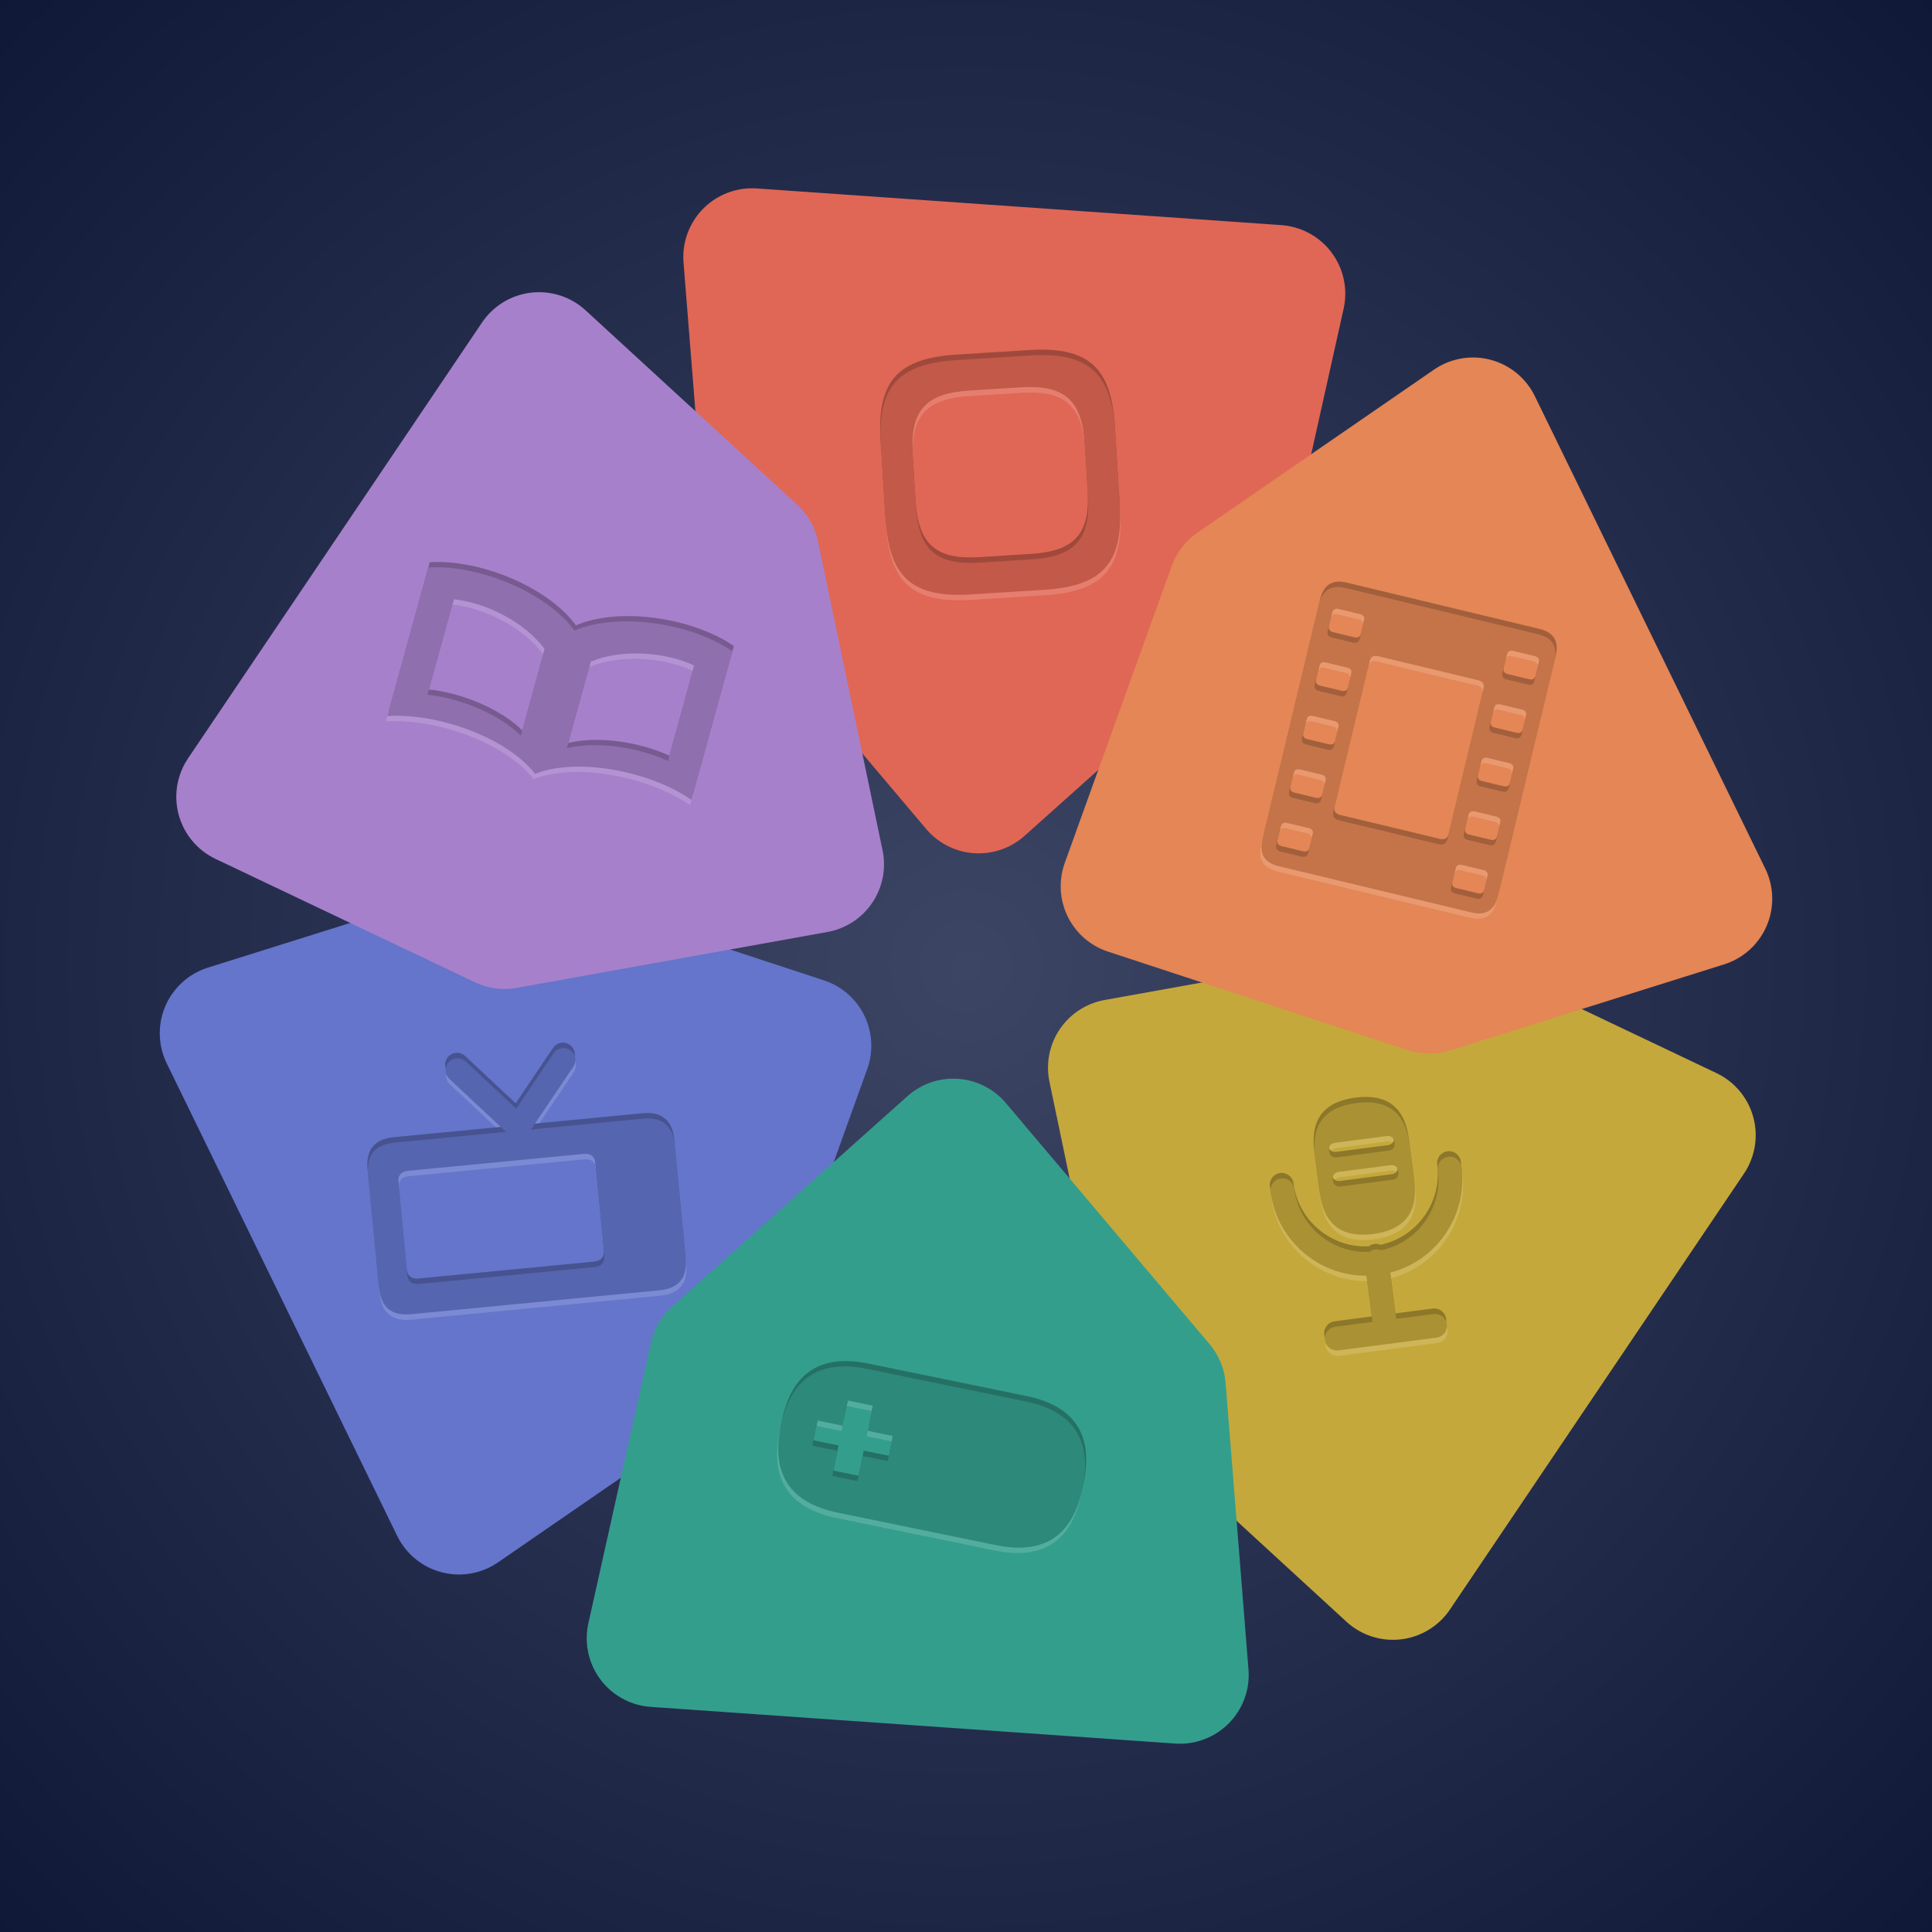
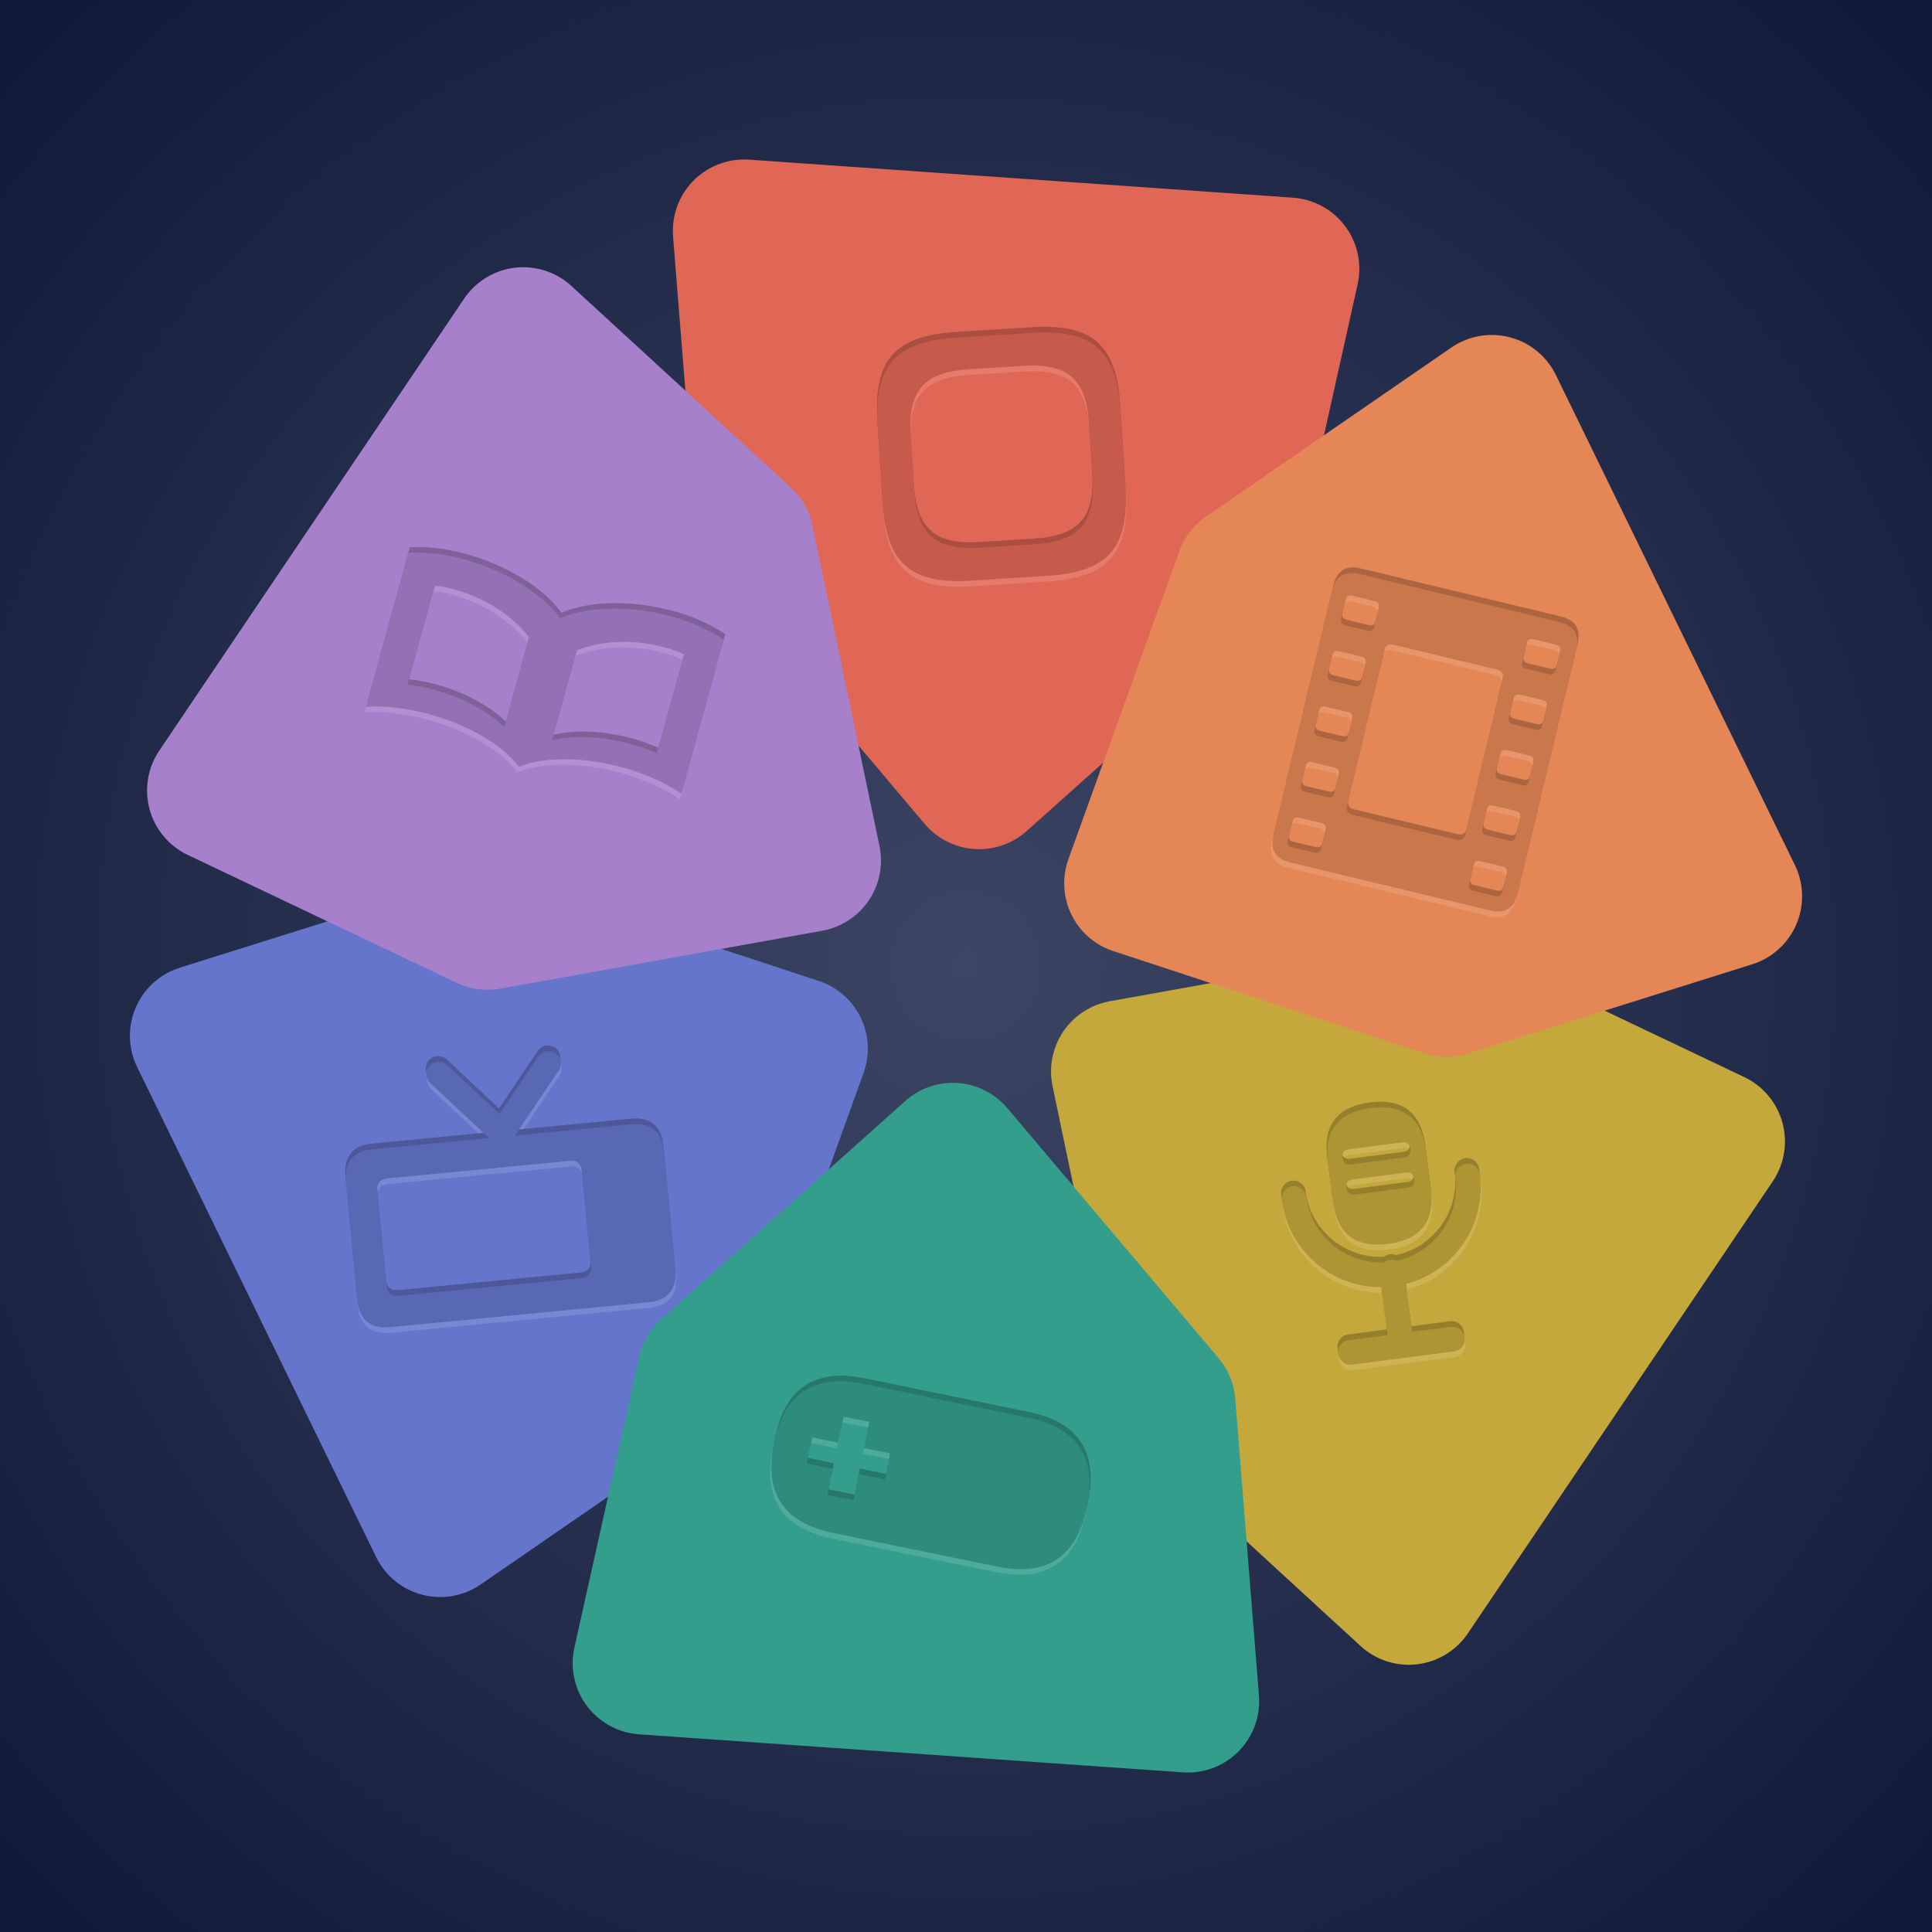
<svg xmlns="http://www.w3.org/2000/svg" width="1024" height="1024" viewBox="0 0 1024 1024">
  <defs>
    <radialGradient id="bg-final-dark" cx="0.5" cy="0.5" r="0.72">
      <stop offset="0" stop-color="#3D4565" />
      <stop offset="1" stop-color="#0F1737" />
    </radialGradient>
    <g id="g-book-final-dark">
      <path fill="currentColor" fill-rule="evenodd" d="M 0 -34 C -20 -50 -60 -55 -86 -46 L -86 38 C -60 29 -20 32 0 47 C 20 32 60 29 86 38 L 86 -46 C 60 -55 20 -50 0 -34 Z M -13 -20 C -27 -31 -50 -36 -68 -33 L -68 21 C -50 18 -27 21 -13 29 Z M 13 -20 C 27 -31 50 -36 68 -33 L 68 21 C 50 18 27 21 13 29 Z" />
    </g>
    <g id="g-film-final-dark">
      <path fill="currentColor" fill-rule="evenodd" d="M -54 -78 L 54 -78 Q 66 -78 66 -66 L 66 66 Q 66 78 54 78 L -54 78 Q -66 78 -66 66 L -66 -66 Q -66 -78 -54 -78 Z M -28 -46 L 28 -46 Q 32 -46 32 -42 L 32 42 Q 32 46 28 46 L -28 46 Q -32 46 -32 42 L -32 -42 Q -32 -46 -28 -46 Z M -55 -66 h 12 q 3 0 3 3 v 10 q 0 3 -3 3 h -12 q -3 0 -3 -3 v -10 q 0 -3 3 -3 Z M -55 -36 h 12 q 3 0 3 3 v 10 q 0 3 -3 3 h -12 q -3 0 -3 -3 v -10 q 0 -3 3 -3 Z M -55 -6 h 12 q 3 0 3 3 v 10 q 0 3 -3 3 h -12 q -3 0 -3 -3 v -10 q 0 -3 3 -3 Z M -55 24 h 12 q 3 0 3 3 v 10 q 0 3 -3 3 h -12 q -3 0 -3 -3 v -10 q 0 -3 3 -3 Z M -55 54 h 12 q 3 0 3 3 v 10 q 0 3 -3 3 h -12 q -3 0 -3 -3 v -10 q 0 -3 3 -3 Z M 43 -66 h 12 q 3 0 3 3 v 10 q 0 3 -3 3 h -12 q -3 0 -3 -3 v -10 q 0 -3 3 -3 Z M 43 -36 h 12 q 3 0 3 3 v 10 q 0 3 -3 3 h -12 q -3 0 -3 -3 v -10 q 0 -3 3 -3 Z M 43 -6 h 12 q 3 0 3 3 v 10 q 0 3 -3 3 h -12 q -3 0 -3 -3 v -10 q 0 -3 3 -3 Z M 43 24 h 12 q 3 0 3 3 v 10 q 0 3 -3 3 h -12 q -3 0 -3 -3 v -10 q 0 -3 3 -3 Z M 43 54 h 12 q 3 0 3 3 v 10 q 0 3 -3 3 h -12 q -3 0 -3 -3 v -10 q 0 -3 3 -3 Z" />
    </g>
    <g id="g-tv-final-dark">
      <path fill="none" stroke="currentColor" stroke-width="13" stroke-linecap="round" d="M 0 -30 L -30 -64 M 0 -30 L 28 -64" />
      <path fill="currentColor" fill-rule="evenodd" d="M -68 -28 L 68 -28 Q 84 -28 84 -12 L 84 50 Q 84 66 68 66 L -68 66 Q -84 66 -84 50 L -84 -12 Q -84 -28 -68 -28 Z M -62 -12 L 34 -12 Q 40 -12 40 -6 L 40 44 Q 40 50 34 50 L -62 50 Q -68 50 -68 44 L -68 -6 Q -68 -12 -62 -12 Z M 62 -4 a 7 7 0 1 0 0 0 Z M 62 16 a 7 7 0 1 0 0 0 Z M 62 36 a 7 7 0 1 0 0 0 Z" />
    </g>
    <g id="g-pad-final-dark">
      <path fill="currentColor" fill-rule="evenodd" d="M -44 -40 L 44 -40 Q 84 -40 84 0 Q 84 40 44 40 L -44 40 Q -84 40 -84 0 Q -84 -40 -44 -40 Z M -51 -21 L -37 -21 L -37 -7 L -23 -7 L -23 7 L -37 7 L -37 21 L -51 21 L -51 7 L -65 7 L -65 -7 L -51 -7 Z M 44 -22 a 8 8 0 1 0 0 0 Z M 60 -3 a 8 8 0 1 0 0 0 Z M 28 -3 a 8 8 0 1 0 0 0 Z M 44 16 a 8 8 0 1 0 0 0 Z" />
    </g>
    <g id="g-mic-final-dark">
      <path fill="none" stroke="currentColor" stroke-width="13" stroke-linecap="round" d="M -46 -34 A 46 46 0 0 0 46 -34 M 0 11 L 0 44 M -27 50 L 27 50" />
      <path fill="currentColor" fill-rule="evenodd" d="M -26 -50 Q -26 -76 0 -76 Q 26 -76 26 -50 L 26 -30 Q 26 -4 0 -4 Q -26 -4 -26 -30 Z M -14 -56 L 14 -56 Q 18 -56 18 -52 Q 18 -48 14 -48 L -14 -48 Q -18 -48 -18 -52 Q -18 -56 -14 -56 Z M -14 -40 L 14 -40 Q 18 -40 18 -36 Q 18 -32 14 -32 L -14 -32 Q -18 -32 -18 -36 Q -18 -40 -14 -40 Z" />
    </g>
    <g id="g-app-final-dark">
      <path fill="currentColor" fill-rule="evenodd" d="M -20 -64 L 20 -64 C 52 -64 64 -52 64 -20 L 64 20 C 64 52 52 64 20 64 L -20 64 C -52 64 -64 52 -64 20 L -64 -20 C -64 -52 -52 -64 -20 -64 Z M -14 -47 L 14 -47 C 38 -47 47 -38 47 -14 L 47 14 C 47 38 38 47 14 47 L -14 47 C -38 47 -47 38 -47 14 L -47 -14 C -47 -38 -38 -47 -14 -47 Z M 0 -10 a 10 10 0 1 0 0 0 Z" />
    </g>
  </defs>
  <rect width="1024" height="1024" fill="url(#bg-final-dark)" />
-   <g transform="translate(512 512) scale(0.81) translate(-512 -512) rotate(4 512 512)">
+   <g transform="translate(512 512) scale(0.84) translate(-512 -512) rotate(4 512 512)">
    <path d="M 512.0 418.0 L 368.0 269.9 L 340.0 84.0 L 684.0 84.0 L 656.0 269.9 Z" fill="#E06755" stroke="#E06755" stroke-width="90" stroke-linejoin="round" transform="rotate(0 512 512) translate(0 -25)" />
    <path d="M 512.0 418.0 L 368.0 269.9 L 340.0 84.0 L 684.0 84.0 L 656.0 269.9 Z" fill="#C5A83B" stroke="#C5A83B" stroke-width="90" stroke-linejoin="round" transform="rotate(120 512 512) translate(0 -25)" />
    <path d="M 512.0 418.0 L 368.0 269.9 L 340.0 84.0 L 684.0 84.0 L 656.0 269.9 Z" fill="#6475CB" stroke="#6475CB" stroke-width="90" stroke-linejoin="round" transform="rotate(240 512 512) translate(0 -25)" />
    <path d="M 512.0 418.0 L 368.0 269.9 L 340.0 84.0 L 684.0 84.0 L 656.0 269.9 Z" fill="#E48655" stroke="#E48655" stroke-width="90" stroke-linejoin="round" transform="rotate(60 512 512) translate(0 -25)" />
    <path d="M 512.0 418.0 L 368.0 269.9 L 340.0 84.0 L 684.0 84.0 L 656.0 269.9 Z" fill="#349E8C" stroke="#349E8C" stroke-width="90" stroke-linejoin="round" transform="rotate(180 512 512) translate(0 -25)" />
    <path d="M 512.0 418.0 L 368.0 269.9 L 340.0 84.0 L 684.0 84.0 L 656.0 269.9 Z" fill="#A780CB" stroke="#A780CB" stroke-width="90" stroke-linejoin="round" transform="rotate(300 512 512) translate(0 -25)" />
    <g transform="rotate(0 512 512) translate(0 -25) translate(512.0 214.9) rotate(-7.60) scale(1.2)">
-       <use href="#g-app-final-dark" y="3" color="#E57E6F" />
-       <use href="#g-app-final-dark" y="-3" color="#9F493C" />
-       <use href="#g-app-final-dark" color="#C25949" />
+       <use href="#g-app-final-dark" y="3" color="#E47B6B" />
+       <use href="#g-app-final-dark" y="-3" color="#A94E40" />
+       <use href="#g-app-final-dark" color="#C65B4B" />
    </g>
    <g transform="rotate(60 512 512) translate(0 -25) translate(512.0 214.9) rotate(-50.50) scale(1.2)">
-       <use href="#g-film-final-dark" y="3" color="#E8996F" />
-       <use href="#g-film-final-dark" y="-3" color="#A25F3C" />
-       <use href="#g-film-final-dark" color="#C57449" />
+       <use href="#g-film-final-dark" y="3" color="#E7966B" />
+       <use href="#g-film-final-dark" y="-3" color="#AC6540" />
+       <use href="#g-film-final-dark" color="#CA774B" />
    </g>
    <g transform="rotate(120 512 512) translate(0 -25) translate(512.0 214.9) rotate(-131.40) scale(1.2)">
-       <use href="#g-mic-final-dark" y="3" color="#CEB559" />
-       <use href="#g-mic-final-dark" y="-3" color="#8C772A" />
-       <use href="#g-mic-final-dark" color="#AA9133" />
+       <use href="#g-mic-final-dark" y="3" color="#CDB354" />
+       <use href="#g-mic-final-dark" y="-3" color="#957F2D" />
+       <use href="#g-mic-final-dark" color="#AE9534" />
    </g>
    <g transform="rotate(180 512 512) translate(0 -25) translate(512.0 214.9) rotate(-172.40) scale(1.2)">
-       <use href="#g-pad-final-dark" y="3" color="#53AD9E" />
-       <use href="#g-pad-final-dark" y="-3" color="#257064" />
-       <use href="#g-pad-final-dark" color="#2D8979" />
+       <use href="#g-pad-final-dark" y="3" color="#4EAB9B" />
+       <use href="#g-pad-final-dark" y="-3" color="#27776A" />
+       <use href="#g-pad-final-dark" color="#2E8C7C" />
    </g>
    <g transform="rotate(240 512 512) translate(0 -25) translate(512.0 214.9) rotate(-249.50) scale(1.2)">
-       <use href="#g-tv-final-dark" y="3" color="#7C8AD3" />
-       <use href="#g-tv-final-dark" y="-3" color="#475390" />
-       <use href="#g-tv-final-dark" color="#5665AF" />
+       <use href="#g-tv-final-dark" y="3" color="#7887D2" />
+       <use href="#g-tv-final-dark" y="-3" color="#4C5899" />
+       <use href="#g-tv-final-dark" color="#5868B4" />
    </g>
    <g transform="rotate(300 512 512) translate(0 -25) translate(512.0 214.9) rotate(-288.60) scale(1.2)">
-       <use href="#g-book-final-dark" y="3" color="#B493D3" />
-       <use href="#g-book-final-dark" y="-3" color="#775B90" />
-       <use href="#g-book-final-dark" color="#906FAF" />
+       <use href="#g-book-final-dark" y="3" color="#B290D2" />
+       <use href="#g-book-final-dark" y="-3" color="#7E6199" />
+       <use href="#g-book-final-dark" color="#9471B4" />
    </g>
  </g>
</svg>
